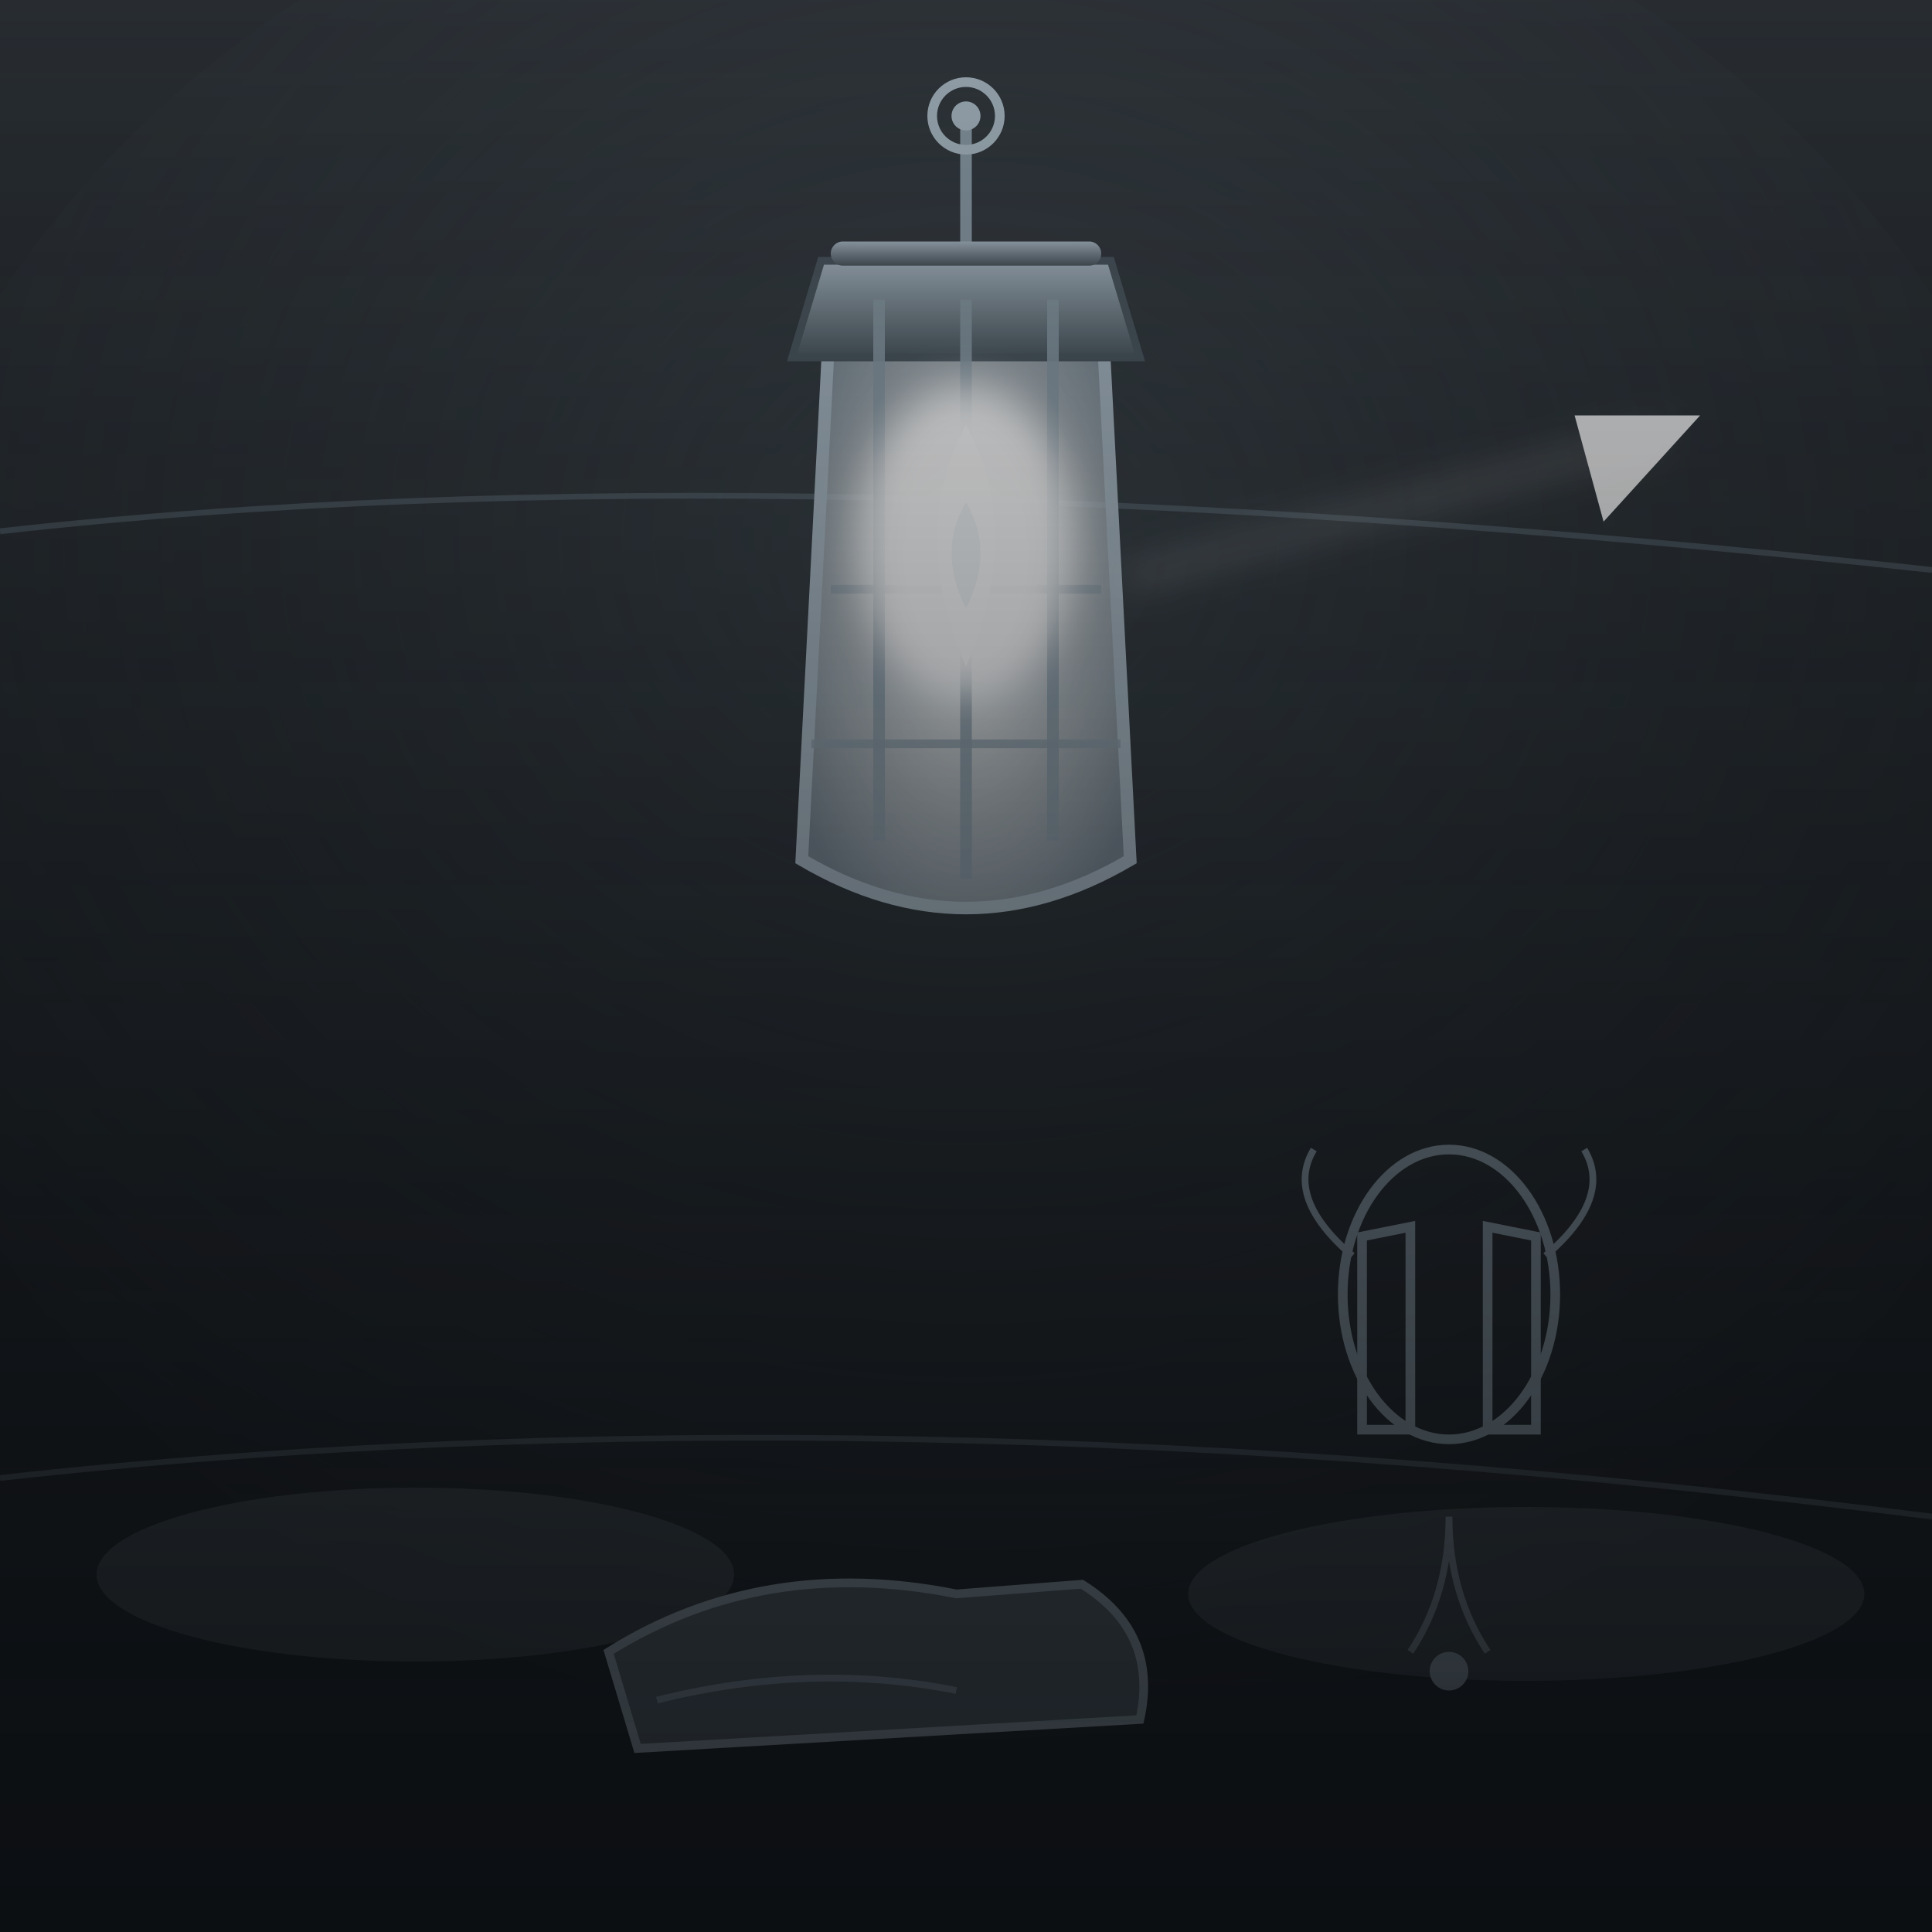
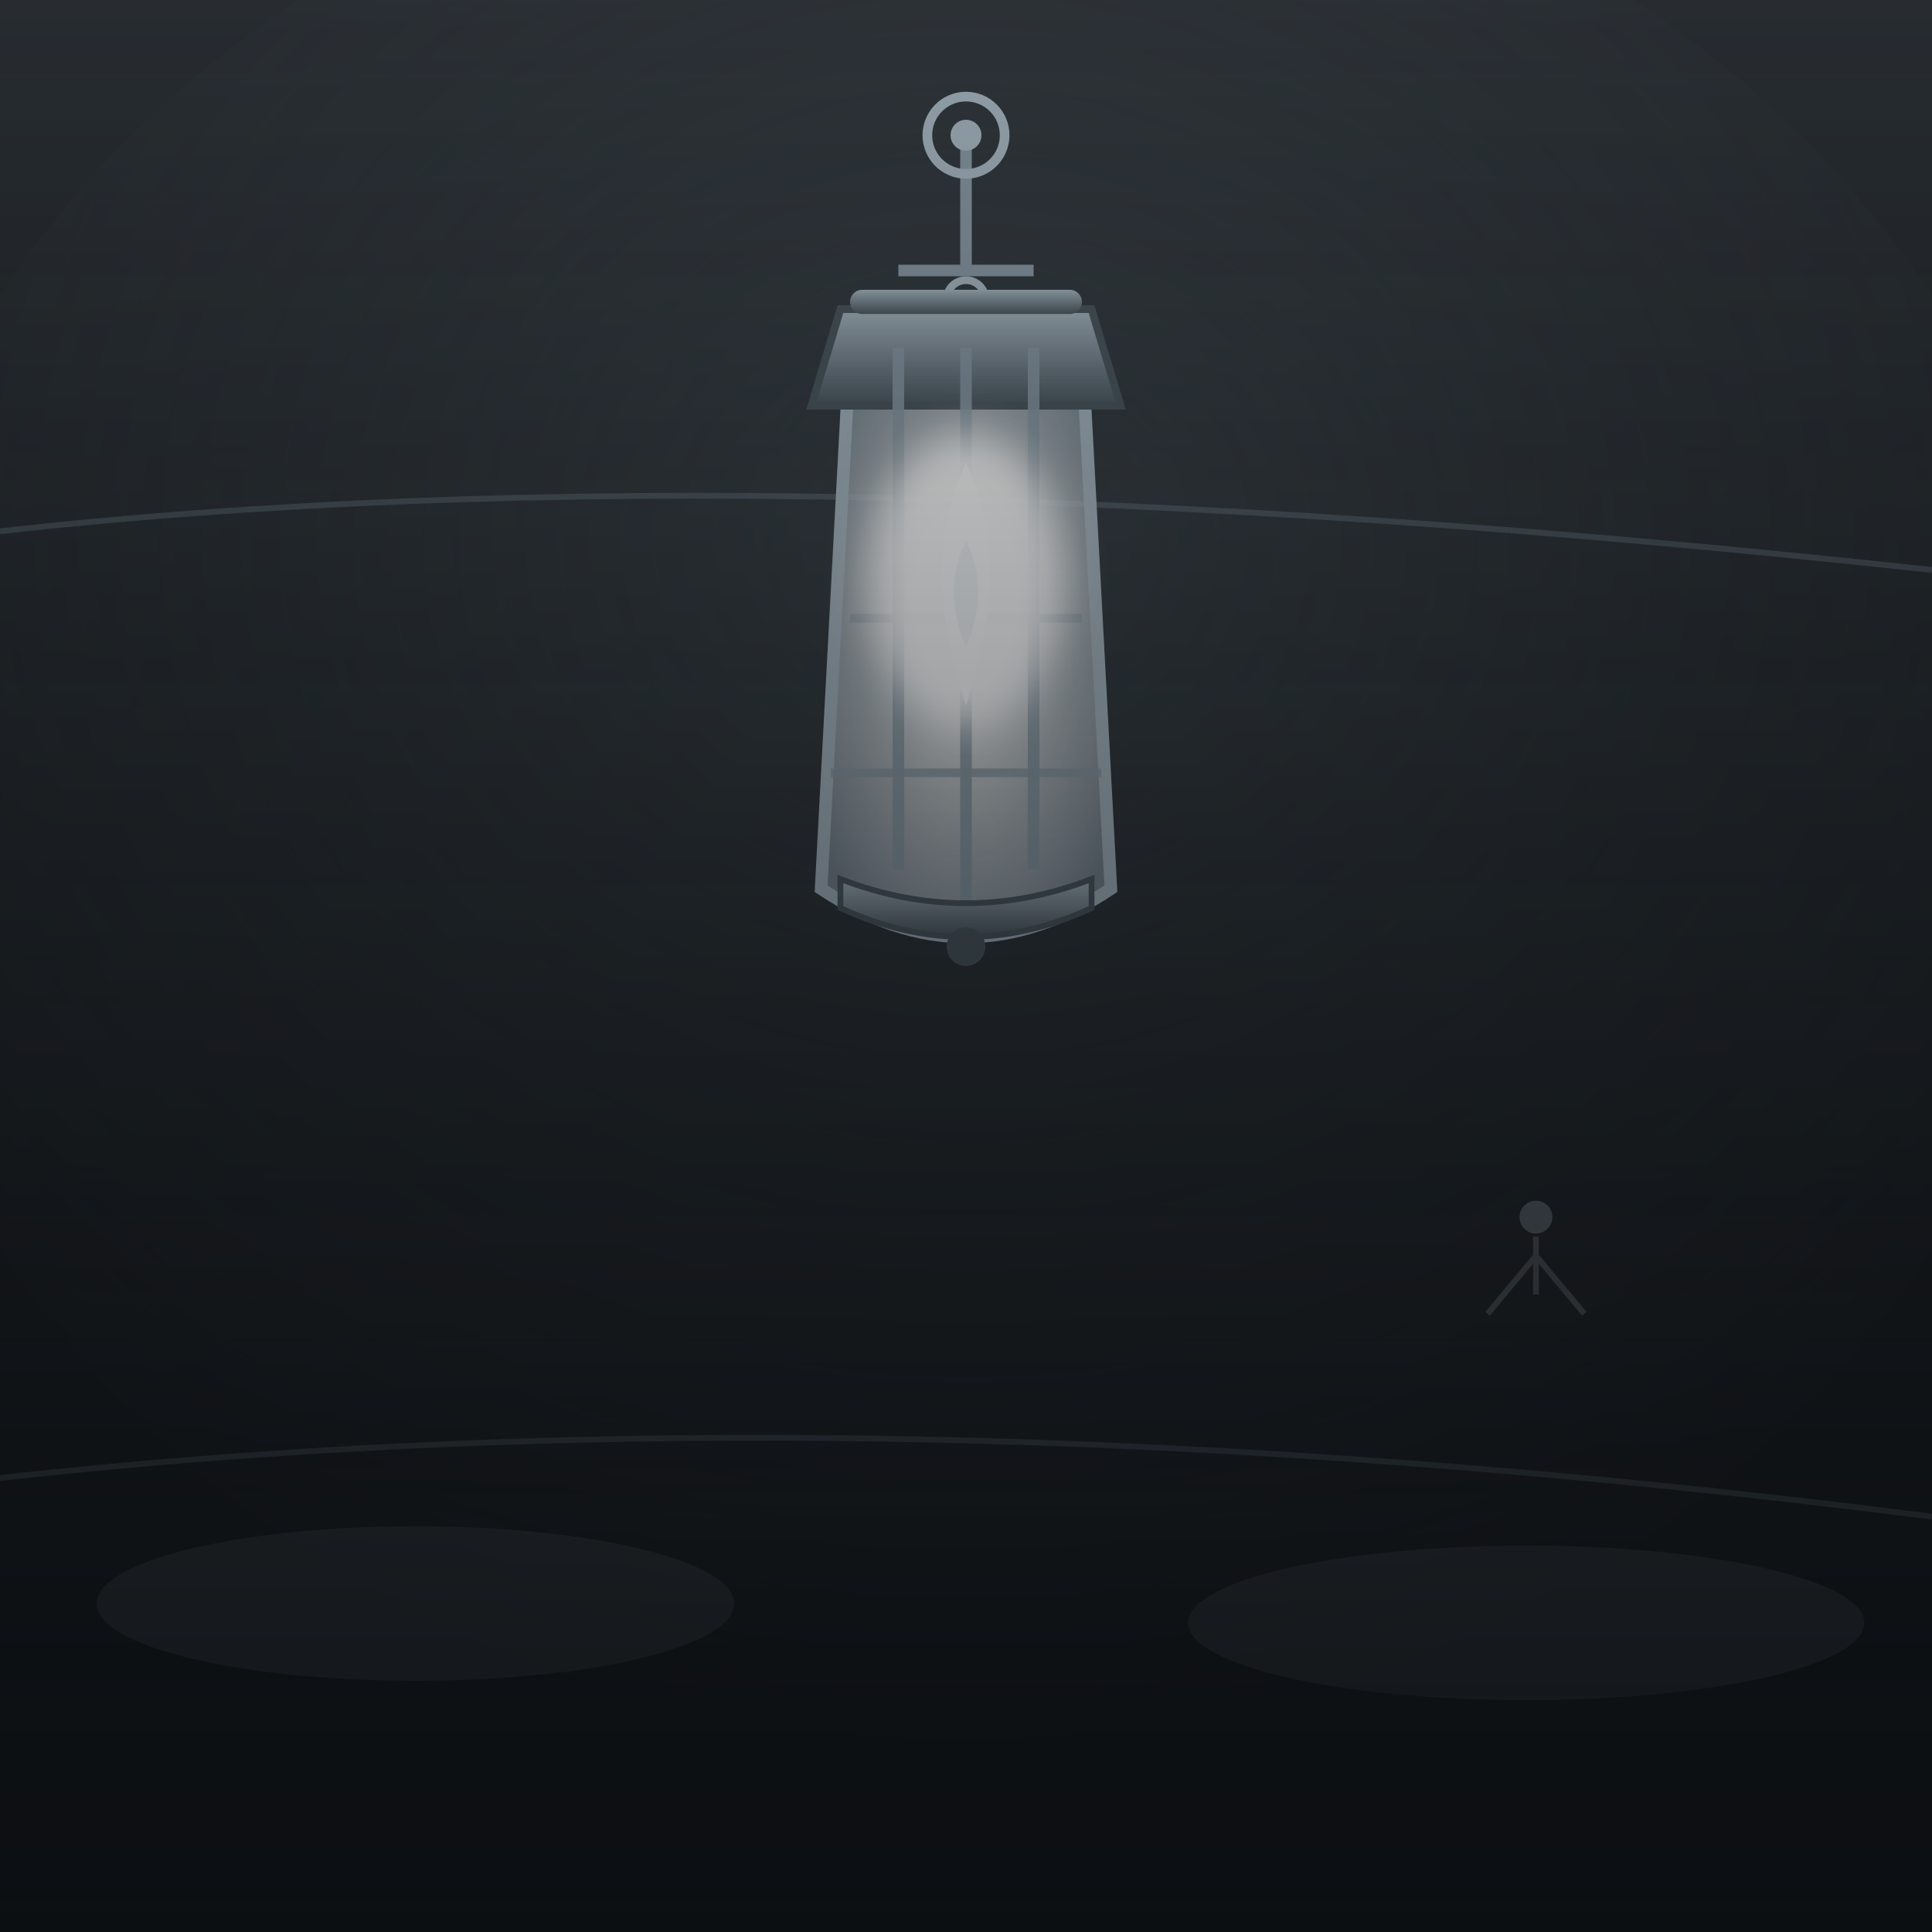
<svg xmlns="http://www.w3.org/2000/svg" viewBox="0 0 400 400" width="100%" height="100%" role="img" aria-label="THE HOPE LANTERN">
  <defs>
    <linearGradient id="hlBg" x1="0" y1="0" x2="0" y2="1">
      <stop offset="0" stop-color="#2c3136" />
      <stop offset=".5" stop-color="#1c2024" />
      <stop offset="1" stop-color="#0c0f12" />
    </linearGradient>
    <radialGradient id="hlFog" cx=".5" cy=".38" r=".72">
      <stop offset="0" stop-color="#4a555c" stop-opacity=".5" />
      <stop offset=".7" stop-color="#2c3136" stop-opacity=".22" />
      <stop offset="1" stop-color="#0c0f12" stop-opacity="0" />
    </radialGradient>
    <linearGradient id="hlVign" x1="0" y1="0" x2="0" y2="1">
      <stop offset="0" stop-color="#0c0f12" stop-opacity=".14" />
      <stop offset="1" stop-color="#0c0f12" stop-opacity=".78" />
    </linearGradient>
    <radialGradient id="hlGlass" cx=".5" cy=".5" r=".6">
      <stop offset="0" stop-color="#ffffff" stop-opacity=".98" />
      <stop offset=".6" stop-color="#dbe4e9" stop-opacity=".7" />
      <stop offset="1" stop-color="#8a9aa5" stop-opacity=".8" />
    </radialGradient>
    <linearGradient id="hlMetal" x1="0" y1="0" x2="0" y2="1">
      <stop offset="0" stop-color="#a8b7c2" />
      <stop offset="1" stop-color="#4a565e" />
    </linearGradient>
    <filter id="hlGlow" x="-60%" y="-60%" width="220%" height="220%">
      <feGaussianBlur stdDeviation="4" />
    </filter>
  </defs>
  <rect width="400" height="400" fill="url(#hlBg)" />
  <ellipse cx="200" cy="160" rx="230" ry="200" fill="url(#hlFog)" />
  <g fill="none" stroke="#8aa0b0" stroke-width="1.2" opacity=".3">
    <path d="M0 110 Q160 92 400 118" />
    <path d="M0 306 Q180 286 400 314" />
  </g>
-   <g fill="#9aa8b2" opacity=".2">
-     <ellipse cx="86" cy="326" rx="66" ry="18" />
-     <ellipse cx="316" cy="330" rx="70" ry="18" />
+   <g fill="#9aa8b2" opacity=".18">
+     <ellipse cx="86" cy="332" rx="66" ry="16" />
+     <ellipse cx="316" cy="336" rx="70" ry="16" />
  </g>
-   <path d="M200 26 L200 54" stroke="#8a9aa5" stroke-width="2.4" />
-   <circle cx="200" cy="24" r="7" fill="none" stroke="#a8b7c2" stroke-width="2" />
-   <circle cx="200" cy="24" r="3" fill="#a8b7c2" />
-   <path d="M186 54 L214 54" stroke="#8a9aa5" stroke-width="2.4" />
-   <path d="M126 342 Q158 322 198 330 L224 328 Q240 338 236 356 L132 362 Z" fill="#4a555c" stroke="#8a9aa5" stroke-width="1.8" opacity=".95" />
-   <path d="M136 352 Q168 344 198 350" fill="none" stroke="#8a9aa5" stroke-width="1.4" opacity=".7" />
-   <path d="M172 62 L228 62 L234 178 Q200 198 166 178 Z" fill="url(#hlGlass)" stroke="#a8b7c2" stroke-width="2.6" />
-   <path d="M164 74 L236 74 L230 54 L170 54 Z" fill="url(#hlMetal)" stroke="#4a565e" stroke-width="1.6" />
-   <rect x="172" y="50" width="56" height="5" rx="2.5" fill="url(#hlMetal)" />
+   <path d="M200 30 L200 56" stroke="#8a9aa5" stroke-width="2.4" />
+   <circle cx="200" cy="28" r="8" fill="none" stroke="#a8b7c2" stroke-width="2" />
+   <circle cx="200" cy="28" r="3.2" fill="#a8b7c2" />
+   <path d="M186 56 L214 56" stroke="#8a9aa5" stroke-width="2.4" />
+   <circle cx="200" cy="62" r="4" fill="none" stroke="#a8b7c2" stroke-width="1.6" />
+   <path d="M176 72 L224 72 L230 184 Q200 204 170 184 Z" fill="url(#hlGlass)" stroke="#a8b7c2" stroke-width="2.6" />
+   <path d="M168 84 L232 84 L226 64 L174 64 Z" fill="url(#hlMetal)" stroke="#4a565e" stroke-width="1.6" />
+   <rect x="176" y="60" width="48" height="5" rx="2.5" fill="url(#hlMetal)" />
  <g stroke="#8a9aa5" stroke-width="2.4" opacity=".9">
-     <line x1="182" y1="62" x2="182" y2="174" />
-     <line x1="200" y1="62" x2="200" y2="182" />
-     <line x1="218" y1="62" x2="218" y2="174" />
+     <line x1="186" y1="72" x2="186" y2="180" />
+     <line x1="200" y1="72" x2="200" y2="188" />
+     <line x1="214" y1="72" x2="214" y2="180" />
  </g>
-   <path d="M172 122 L228 122 M168 154 L232 154" stroke="#8a9aa5" stroke-width="1.8" opacity=".8" />
+   <path d="M176 128 L224 128 M172 160 L228 160" stroke="#8a9aa5" stroke-width="1.8" opacity=".8" />
  <g filter="url(#hlGlow)">
-     <ellipse cx="200" cy="112" rx="22" ry="32" fill="#ffffff" opacity=".95" />
+     <ellipse cx="200" cy="120" rx="20" ry="30" fill="#ffffff" opacity=".95" />
  </g>
-   <path d="M200 88 Q188 110 200 138 Q212 110 200 88 Z" fill="#ffffff" />
-   <path d="M200 104 Q194 114 200 126 Q206 114 200 104 Z" fill="#f2f6f8" opacity=".8" />
-   <g stroke="#ffffff" opacity=".85" filter="url(#hlGlow)">
-     <line x1="232" y1="120" x2="344" y2="90" />
-   </g>
-   <path d="M326 86 L352 86 L332 108 Z" fill="#ffffff" opacity=".9" />
-   <g fill="none" stroke="#8a9aa5" stroke-width="2" opacity=".9">
-     <ellipse cx="300" cy="268" rx="22" ry="30" />
-     <path d="M282 256 L282 296 L292 296 L292 254 Z" />
-     <path d="M318 256 L318 296 L308 296 L308 254 Z" />
-     <path d="M280 260 Q266 248 272 238" stroke-width="1.4" />
-     <path d="M320 260 Q334 248 328 238" stroke-width="1.4" />
-   </g>
-   <path d="M300 314 Q300 330 292 342 M300 314 Q300 330 308 342" fill="none" stroke="#8a9aa5" stroke-width="1.4" opacity=".6" />
-   <circle cx="300" cy="346" r="4" fill="#8a9aa5" opacity=".8" />
+   <path d="M200 96 Q190 116 200 146 Q210 116 200 96 Z" fill="#ffffff" />
+   <path d="M200 112 Q195 122 200 134 Q205 122 200 112 Z" fill="#f2f6f8" opacity=".8" />
+   <path d="M174 182 Q200 192 226 182 L226 188 Q200 200 174 188 Z" fill="url(#hlMetal)" stroke="#4a565e" stroke-width="1.2" />
+   <circle cx="200" cy="196" r="4" fill="#4a565e" />
+   <circle cx="318" cy="252" r="3.4" fill="#9aa8b2" opacity=".5" />
+   <path d="M318 256 L318 268 M318 260 L308 272 M318 260 L328 272" stroke="#9aa8b2" stroke-width="1.2" opacity=".4" />
  <rect width="400" height="400" fill="url(#hlVign)" />
</svg>
